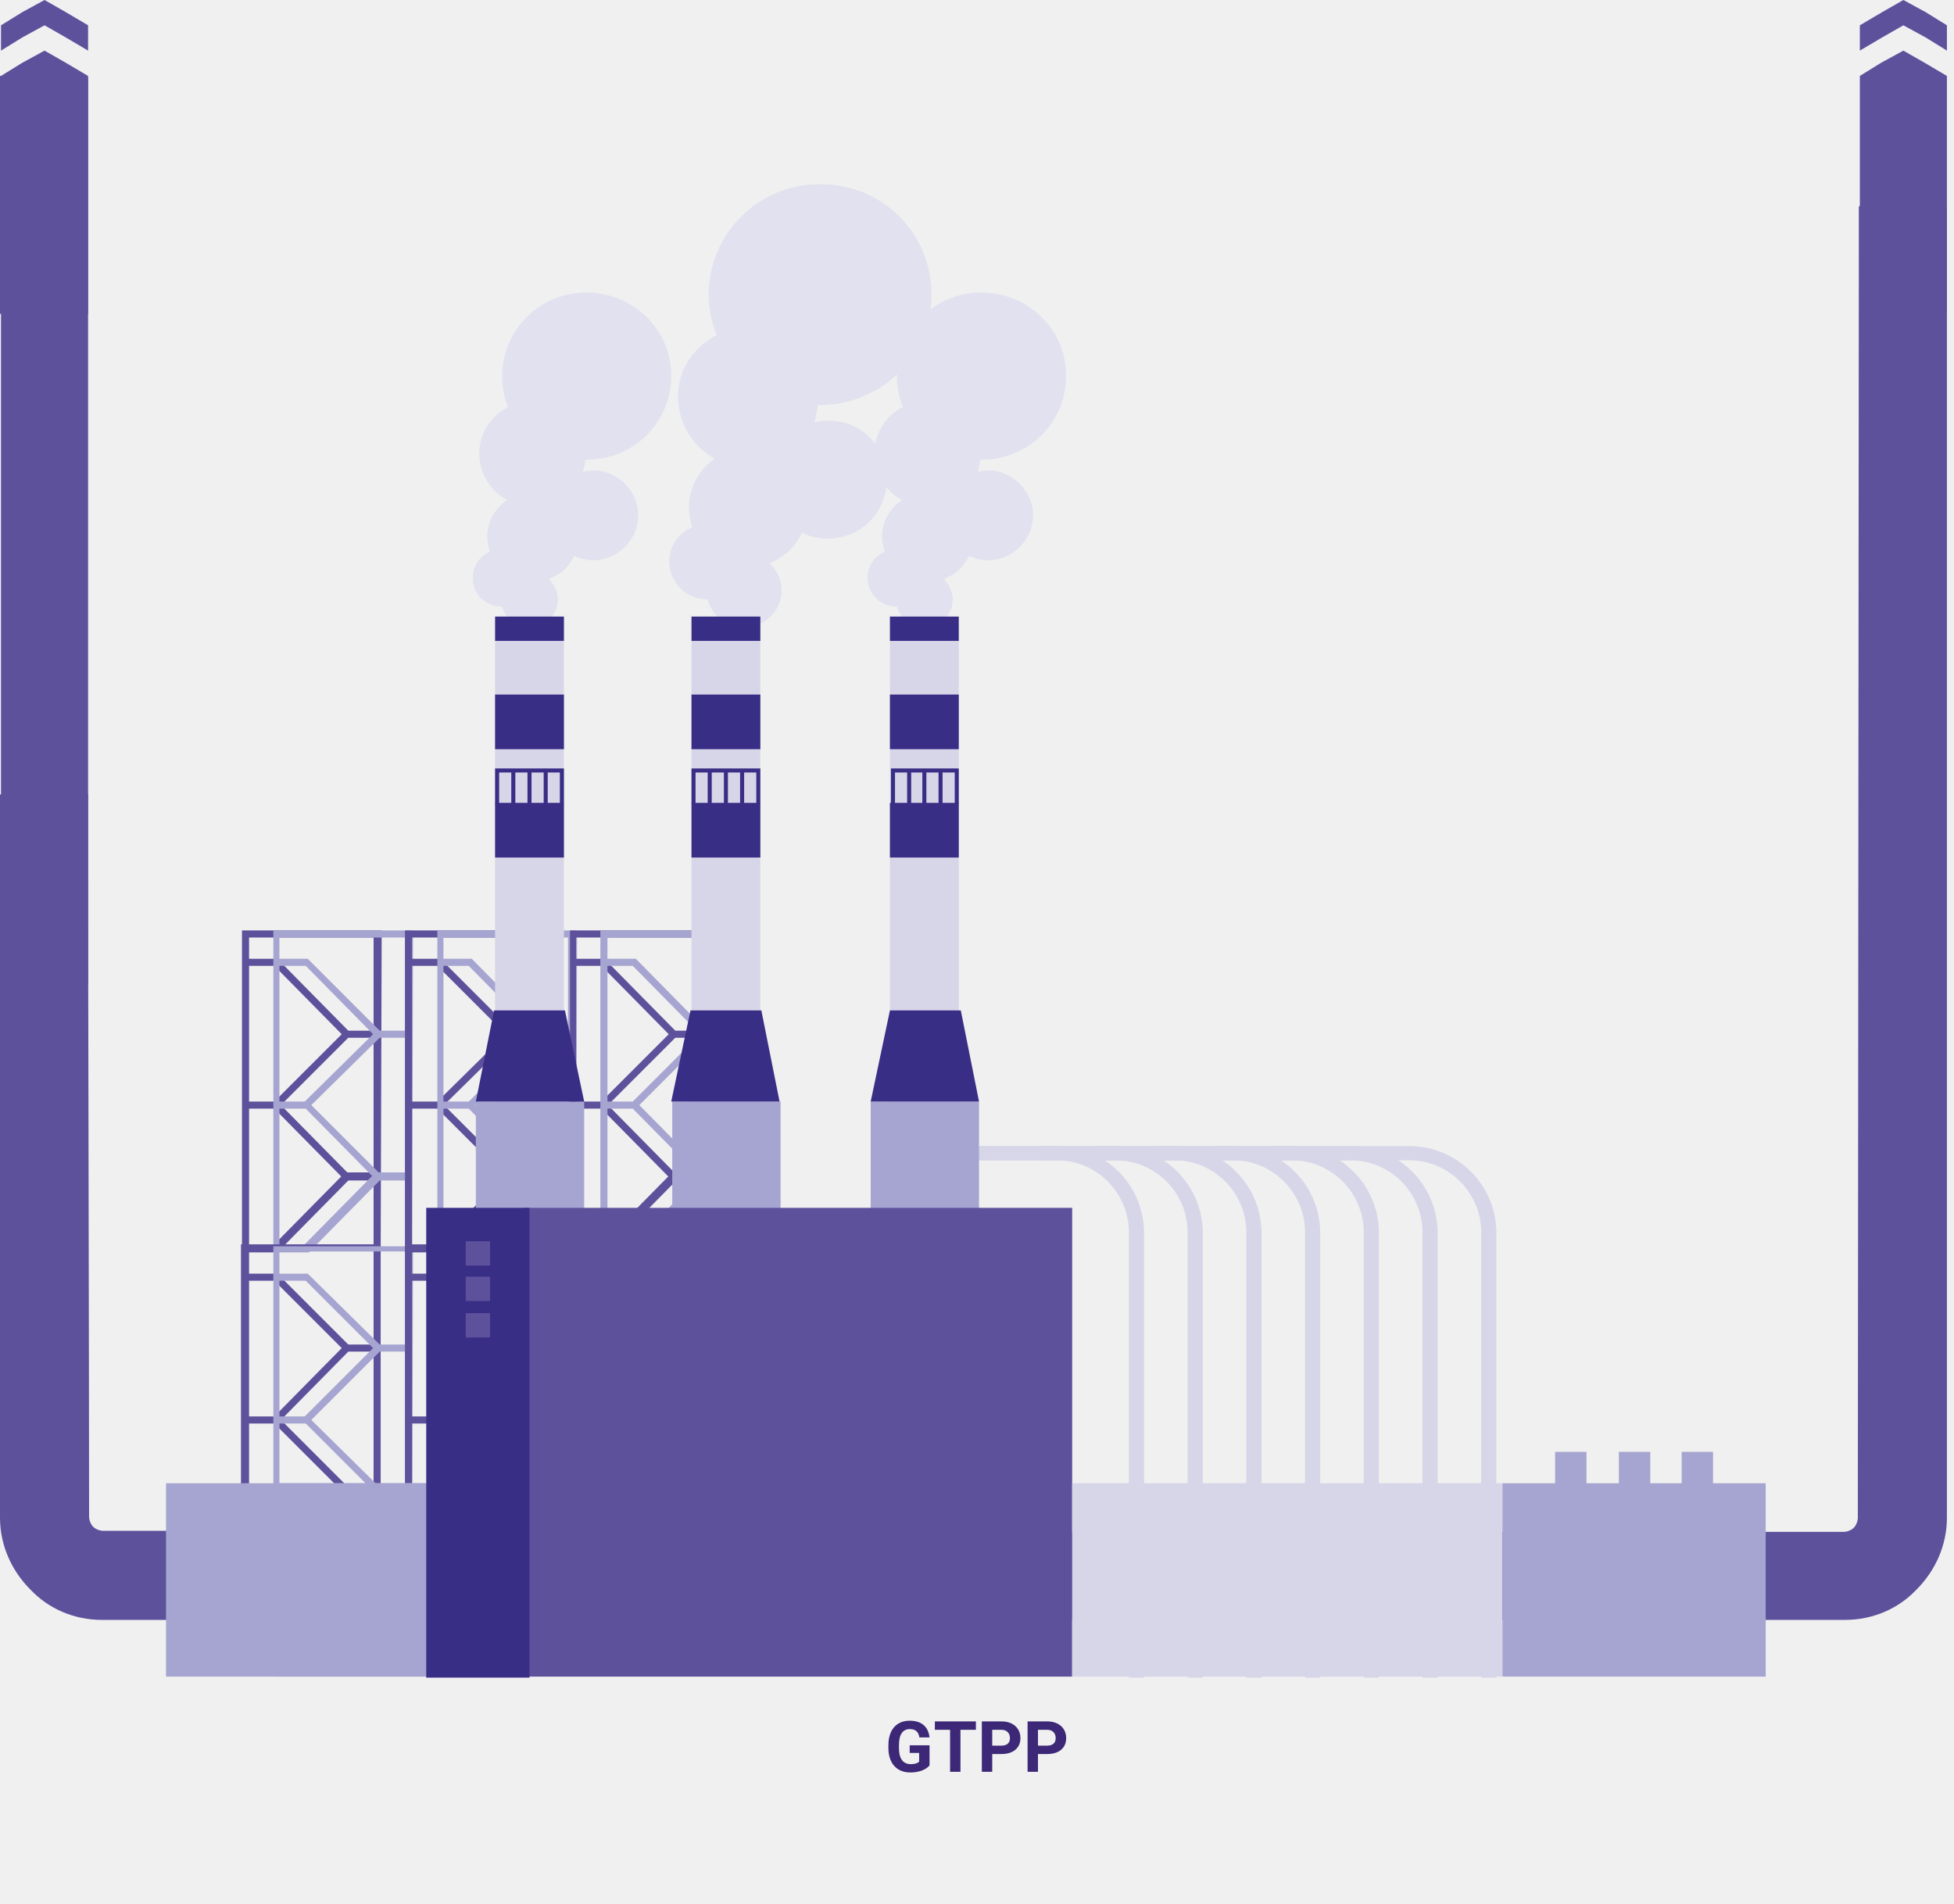
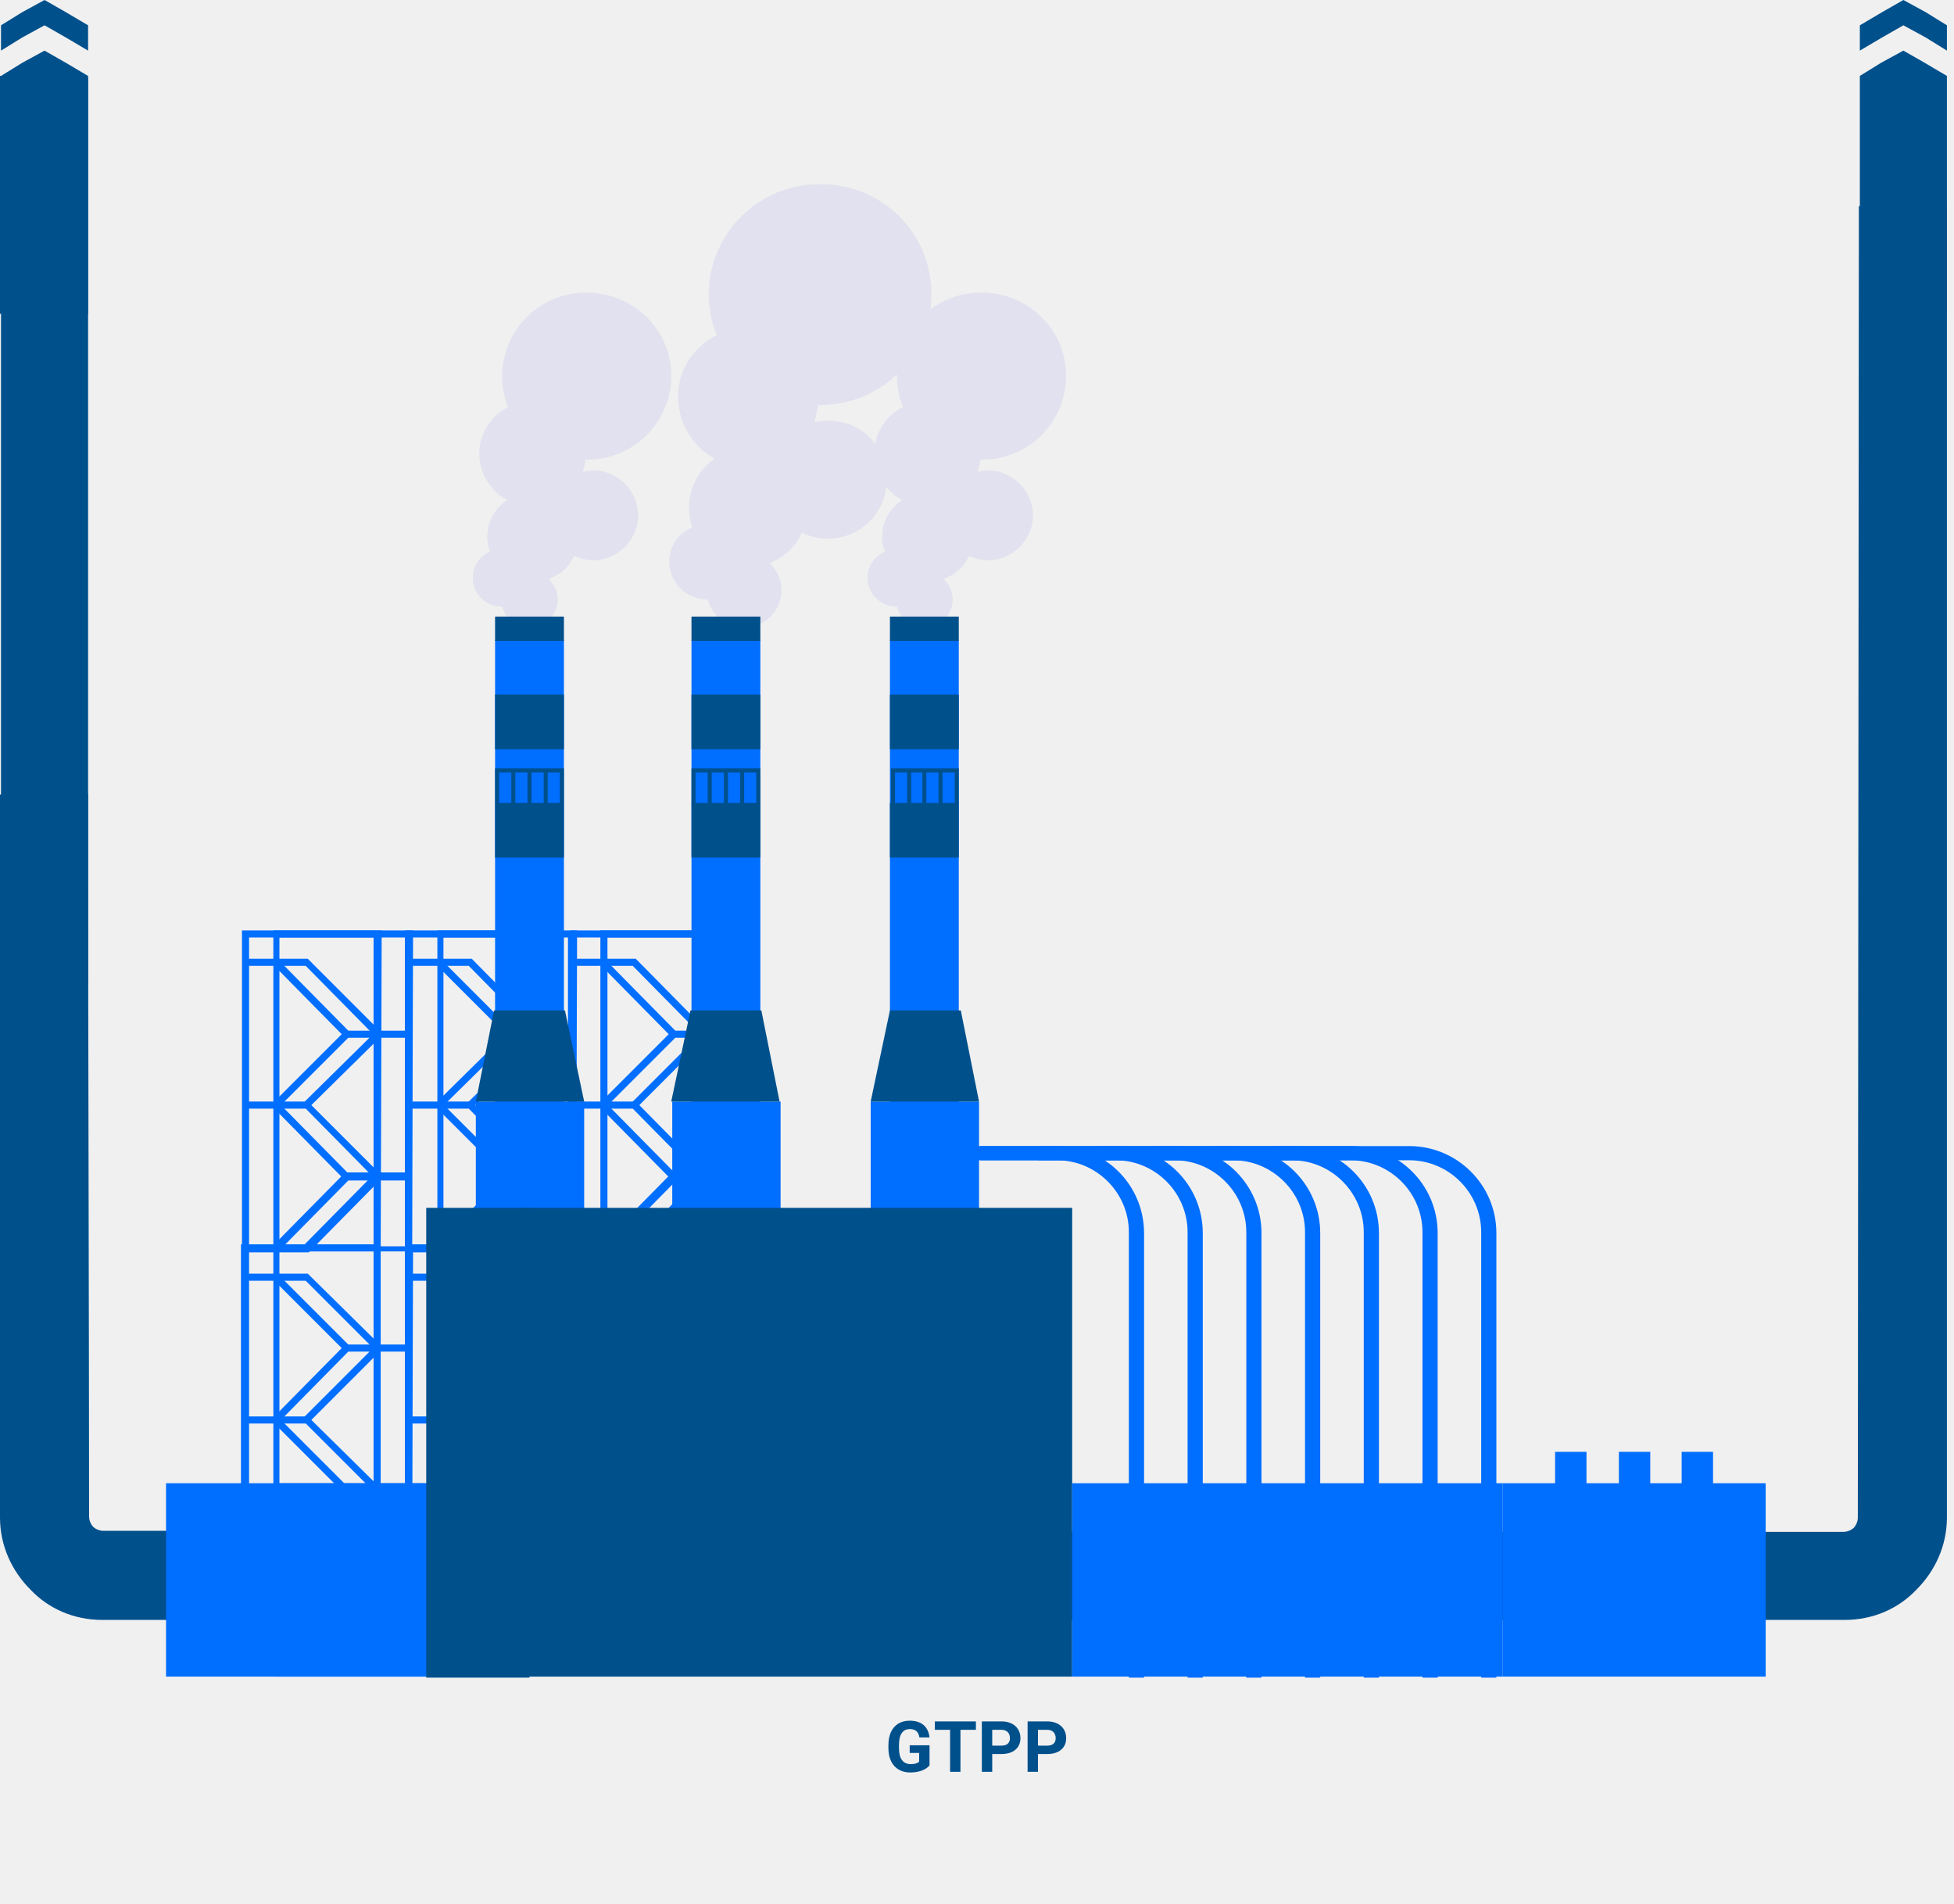
<svg xmlns="http://www.w3.org/2000/svg" width="193" height="188" viewBox="0 0 193 188" fill="none">
  <g clip-path="url(#clip0)">
-     <path d="M183.7 5V2.5L185.9 1.2L188 0L190.2 1.2L192.3 2.5V5L190.2 3.7L188 2.5L185.9 3.7L183.7 5Z" fill="#5E519C" />
-     <path d="M95.5 160H10.1C7.3 160 4.8 158.9 3 157C1.2 155.2 0 152.7 0 149.9C0 135.4 0 98 0 83.5V78.5L2.2 77.3L4.3 76L6.5 77.2L8.7 78.4V83.4C8.7 97.9 8.8 135.3 8.8 149.8C8.8 150.2 9 150.6 9.2 150.8C9.4 151 9.8 151.2 10.2 151.2H95.6L93.4 156L95.5 160Z" fill="#5E519C" />
-     <path d="M96.8 160H182.2C185 160 187.5 158.9 189.3 157C191.1 155.2 192.3 152.7 192.3 149.9C192.3 135.4 192.3 39.9 192.3 25.4V20.4L190.1 19.2L188 18L185.8 19.2L183.6 20.4V25.4C183.6 39.9 183.5 135.3 183.5 149.9C183.5 150.3 183.3 150.7 183.1 150.9C182.9 151.1 182.5 151.3 182.1 151.3H96.8L99 156.1L96.8 160Z" fill="#5E519C" />
-     <path fill-rule="evenodd" clip-rule="evenodd" d="M0.1 97.2L4.5 94.8L8.7 97.2V12.6V7.7L6.5 6.4L4.4 5.2L2.2 6.4L0.1 7.7V12.6V97.2Z" fill="#5E519C" />
-     <path d="M37 162.4L36.4 162.1L43.5 147.3H46.7V148H43.9L37 162.4Z" fill="#A6A5D1" />
-     <path d="M34 116.5L27.1 109.5H24.2V108.8H27.4L34.5 116L34 116.5Z" fill="#5E519C" />
-     <path d="M27.5 109.4L27 108.9L34.1 101.8H37.3V102.5H34.4L27.5 109.4Z" fill="#5E519C" />
-     <path d="M34 102.4L27.1 95.4H24.2V94.7H27.4L34.5 101.9L34 102.4Z" fill="#5E519C" />
-     <path d="M37.6 123.9H36.9V116.6H34.4L27.4 123.7H23.9V91.9H37.7L37.6 123.9ZM24.6 122.9H27.1L34.1 115.8H36.9V92.6H24.6V122.9Z" fill="#5E519C" />
-     <path d="M37.1 116.5L30.2 109.5H27.3V108.8H30.4L37.6 116L37.1 116.5Z" fill="#A6A5D1" />
-     <path d="M30.5 109.4L30 108.9L37.2 101.8H40.4V102.5H37.5L30.5 109.4Z" fill="#A6A5D1" />
-     <path d="M37.1 102.4L30.2 95.4H27.3V94.7H30.4L37.6 101.9L37.1 102.4Z" fill="#A6A5D1" />
-     <path d="M40.7 123.9H40V116.6H37.5L30.5 123.7H27V91.9H40.8L40.7 123.9ZM27.6 122.9H30.1L37.1 115.8H40V92.6H27.6V122.9Z" fill="#A6A5D1" />
-     <path d="M34 147.5L27.1 140.6H24.2V139.9H27.4L34.5 147L34 147.5Z" fill="#5E519C" />
-     <path d="M27.5 140.5L27 140L34.1 132.8H37.3V133.5H34.4L27.5 140.5Z" fill="#5E519C" />
-     <path d="M34 133.4L27.1 126.5H24.2V125.8H27.4L34.5 132.9L34 133.4Z" fill="#5E519C" />
-     <path d="M23.8 157.2V122.9H37.6V154.9H36.9V147.6H34.4L27.4 154.6L23.8 157.2ZM24.6 123.7V155.9L27 154L34.1 146.9H36.9V123.6H24.6V123.7Z" fill="#5E519C" />
-     <path d="M37.1 147.5L30.2 140.6H27.3V139.9H30.4L37.6 147L37.1 147.5Z" fill="#A6A5D1" />
-     <path d="M30.5 140.5L30 140L37.2 132.8H40.4V133.5H37.5L30.5 140.5Z" fill="#A6A5D1" />
-     <path d="M37.1 133.4L30.2 126.5H27.3V125.8H30.4L37.6 132.9L37.1 133.4Z" fill="#A6A5D1" />
-     <path d="M40.7 155H40V147.7H37.5L30.5 154.8H27V123.1H40.8L40.7 155ZM27.6 154H30.1L37.1 146.9H40V123.6H27.6V154Z" fill="#A6A5D1" />
-     <path d="M27.9 158.3L27.1 157.5H24.2V156.8H27.4L28.4 157.8L27.9 158.3Z" fill="#5E519C" />
-     <path d="M31 158.3L30.2 157.5H27.3V156.8H30.4L31.5 157.8L31 158.3Z" fill="#A6A5D1" />
-     <path d="M50.2 116.5L43.2 109.5H40.4V108.8H43.5L50.7 116L50.2 116.5Z" fill="#5E519C" />
-     <path d="M43.6 109.4L43.1 108.9L50.3 101.8H53.4V102.5H50.6L43.6 109.4Z" fill="#5E519C" />
-     <path d="M50.2 102.4L43.2 95.4H40.4V94.7H43.5L50.7 101.9L50.2 102.4Z" fill="#5E519C" />
-     <path d="M53.8 123.9H53.1V116.6H50.6L43.6 123.7H40V91.9H53.8V123.9ZM40.7 122.9H43.2L50.2 115.8H53V92.6H40.7V122.9Z" fill="#5E519C" />
-     <path d="M53.2 116.5L46.3 109.5H43.4V108.8H46.6L53.7 116L53.2 116.5Z" fill="#A6A5D1" />
-     <path d="M46.7 109.4L46.2 108.9L53.4 101.8H56.5V102.5H53.6L46.7 109.4Z" fill="#A6A5D1" />
-     <path d="M53.2 102.4L46.3 95.4H43.4V94.7H46.6L53.7 101.9L53.2 102.4Z" fill="#A6A5D1" />
-     <path d="M56.9 123.9H56.2V116.6H53.7L46.7 123.7H43.2V91.9H57L56.9 123.9ZM43.8 122.9H46.3L53.3 115.8H56.1V92.6H43.8V122.9Z" fill="#A6A5D1" />
-     <path d="M50.2 147.5L43.2 140.6H40.4V139.9H43.5L50.7 147L50.2 147.5Z" fill="#5E519C" />
-     <path d="M43.6 140.5L43.1 140L50.3 132.8H53.4V133.5H50.6L43.6 140.5Z" fill="#5E519C" />
-     <path d="M50.2 133.4L43.2 126.5H40.4V125.8H43.5L50.7 132.9L50.2 133.4Z" fill="#5E519C" />
-     <path d="M53.8 155H53.1V147.7H50.6L43.6 154.8H40V123.1H53.8V155ZM40.7 154H43.2L50.2 146.9H53V123.6H40.7V154Z" fill="#5E519C" />
-     <path d="M53.2 147.5L46.3 140.6H43.4V139.9H46.6L53.7 147L53.2 147.5Z" fill="#A6A5D1" />
-     <path d="M46.7 140.5L46.2 140L53.4 132.8H56.5V133.5H53.6L46.7 140.5Z" fill="#A6A5D1" />
-     <path d="M53.2 133.4L46.3 126.5H43.4V125.8H46.6L53.7 132.9L53.2 133.4Z" fill="#A6A5D1" />
-     <path d="M56.9 155H56.2V147.7H53.7L46.7 154.8H43.2V123.1H57L56.9 155ZM43.8 154H46.3L53.3 146.9H56.1V123.6H43.8V154Z" fill="#A6A5D1" />
-     <path d="M44.1 158.3L43.2 157.5H40.4V156.8H43.5L44.6 157.8L44.1 158.3Z" fill="#5E519C" />
-     <path d="M53.8 158.1H53.1V154.7H40.7V158.1H40V154H53.8V158.1Z" fill="#5E519C" />
-     <path d="M47.2 158.3L46.3 157.5H43.4V156.8H46.6L47.7 157.8L47.2 158.3Z" fill="#A6A5D1" />
-     <path d="M56.9 158.1H56.2V154.7H43.8V158.1H43.1V154H56.9V158.1Z" fill="#A6A5D1" />
-     <path d="M66.3 116.5L59.4 109.5H56.5V108.8H59.7L66.8 116L66.3 116.5Z" fill="#5E519C" />
-     <path d="M59.8 109.4L59.3 108.9L66.4 101.8H69.6V102.5H66.7L59.8 109.4Z" fill="#5E519C" />
-     <path d="M66.3 102.4L59.4 95.4H56.5V94.7H59.7L66.8 101.9L66.3 102.4Z" fill="#5E519C" />
-     <path d="M70 123.9H69.3V116.6H66.8L59.8 123.7H56.3V91.9H70V123.9ZM56.9 122.9H59.4L66.4 115.8H69.2V92.6H56.9V122.9Z" fill="#5E519C" />
-     <path d="M69.4 116.5L62.5 109.5H59.6V108.8H62.8L69.9 116L69.4 116.5Z" fill="#A6A5D1" />
-     <path d="M62.9 109.4L62.4 108.9L69.5 101.8H72.7V102.5H69.8L62.9 109.4Z" fill="#A6A5D1" />
-     <path d="M69.4 102.4L62.5 95.4H59.6V94.7H62.8L69.9 101.9L69.4 102.4Z" fill="#A6A5D1" />
-     <path d="M73 123.9H72.3V116.6H69.8L62.8 123.7H59.3V91.9H73V123.9ZM60 122.9H62.5L69.5 115.8H72.3V92.6H60V122.9Z" fill="#A6A5D1" />
-     <path d="M66.3 147.5L59.4 140.6H56.5V139.9H59.7L66.8 147L66.3 147.5Z" fill="#5E519C" />
-     <path d="M59.8 140.5L59.3 140L66.4 132.8H69.6V133.5H66.7L59.8 140.5Z" fill="#5E519C" />
-     <path d="M66.3 133.4L59.4 126.5H56.5V125.8H59.7L66.8 132.9L66.3 133.4Z" fill="#5E519C" />
-     <path d="M70 155H69.3V147.7H66.8L59.8 154.8H56.3V123.1H70V155ZM56.9 154H59.4L66.4 146.9H69.2V123.6H56.9V154Z" fill="#5E519C" />
-     <path d="M69.4 147.5L62.5 140.6H59.6V139.9H62.8L69.9 147L69.4 147.5Z" fill="#A6A5D1" />
-     <path d="M62.9 140.5L62.4 140L69.5 132.8H72.7V133.5H69.8L62.9 140.5Z" fill="#A6A5D1" />
-     <path d="M69.4 133.4L62.5 126.5H59.6V125.8H62.8L69.9 132.9L69.4 133.4Z" fill="#A6A5D1" />
-     <path d="M73 155H72.3V147.7H69.8L62.8 154.8H59.3V123.1H73V155ZM60 154H62.5L69.5 146.9H72.3V123.6H60V154Z" fill="#A6A5D1" />
-     <path d="M60.2 158.3L59.4 157.5H56.5V156.8H59.7L60.7 157.8L60.2 158.3Z" fill="#5E519C" />
-     <path d="M70 158.1H69.2V154.7H56.9V158.1H56.2V154H70V158.1Z" fill="#5E519C" />
-     <path d="M63.3 158.3L62.5 157.5H59.6V156.8H62.8L63.8 157.8L63.3 158.3Z" fill="#A6A5D1" />
-     <path d="M73 158.1H72.3V154.7H60V158.1H59.2V154H73V158.1Z" fill="#A6A5D1" />
-     <path d="M111.5 165.6V121.7C111.5 117.8 108.3 114.6 104.4 114.6H91V113.2H104.4C109.1 113.2 113 117 113 121.8V165.7H111.5V165.6Z" fill="#D7D5E8" />
-     <path d="M117.3 165.6V121.7C117.3 117.8 114.1 114.6 110.2 114.6H96.8V113.2H110.2C114.9 113.2 118.8 117 118.8 121.8V165.7H117.3V165.6Z" fill="#D7D5E8" />
-     <path d="M123.1 165.6V121.7C123.1 117.8 119.9 114.6 116 114.6H102.6V113.2H116C120.7 113.2 124.6 117 124.6 121.8V165.7H123.1V165.6Z" fill="#D7D5E8" />
-     <path d="M128.9 165.6V121.7C128.9 117.8 125.7 114.6 121.8 114.6H108.4V113.2H121.8C126.5 113.2 130.4 117 130.4 121.8V165.7H128.9V165.6Z" fill="#D7D5E8" />
-     <path d="M140.5 165.6V121.7C140.5 117.8 137.3 114.6 133.4 114.6H120V113.2H133.4C138.1 113.2 142 117 142 121.8V165.7H140.5V165.6Z" fill="#D7D5E8" />
-     <path d="M134.7 165.6V121.7C134.7 117.8 131.5 114.6 127.6 114.6H114.2V113.2H127.6C132.3 113.2 136.2 117 136.2 121.8V165.7H134.7V165.6Z" fill="#D7D5E8" />
-     <path d="M146.3 165.6V121.7C146.3 117.8 143.1 114.6 139.2 114.6H125.8V113.2H139.2C143.9 113.2 147.8 117 147.8 121.8V165.7H146.3V165.6Z" fill="#D7D5E8" />
+     <path d="M183.7 5V2.5L185.9 1.2L188 0L190.2 1.2L192.3 2.5V5L190.2 3.7L188 2.5L185.9 3.7L183.7 5Z" fill="#00508C" />
+     <path d="M95.5 160H10.1C7.3 160 4.8 158.9 3 157C1.2 155.2 0 152.7 0 149.9C0 135.4 0 98 0 83.5V78.5L2.2 77.3L4.3 76L6.5 77.2L8.7 78.4V83.4C8.7 97.9 8.8 135.3 8.8 149.8C8.8 150.2 9 150.6 9.2 150.8C9.4 151 9.8 151.2 10.2 151.2H95.6L93.4 156L95.5 160Z" fill="#00508C" />
+     <path d="M96.8 160H182.2C185 160 187.5 158.9 189.3 157C191.1 155.2 192.3 152.7 192.3 149.9C192.3 135.4 192.3 39.9 192.3 25.4V20.4L190.1 19.2L188 18L185.8 19.2L183.6 20.4V25.4C183.6 39.9 183.5 135.3 183.5 149.9C183.5 150.3 183.3 150.7 183.1 150.9C182.9 151.1 182.5 151.3 182.1 151.3H96.8L99 156.1L96.8 160Z" fill="#00508C" />
+     <path fill-rule="evenodd" clip-rule="evenodd" d="M0.1 97.2L4.5 94.8L8.7 97.2V12.6V7.7L6.5 6.4L4.4 5.2L2.2 6.4L0.1 7.7V12.6V97.2Z" fill="#00508C" />
+     <path d="M37 162.4L36.4 162.1L43.5 147.3H46.7V148H43.9L37 162.4Z" fill="#006EFF" />
+     <path d="M34 116.5L27.1 109.5H24.2V108.8H27.4L34.5 116L34 116.5Z" fill="#006EFF" />
+     <path d="M27.5 109.4L27 108.9L34.1 101.8H37.3V102.5H34.4L27.5 109.4Z" fill="#006EFF" />
+     <path d="M34 102.4L27.1 95.4H24.2V94.7H27.4L34.5 101.9L34 102.4Z" fill="#006EFF" />
+     <path d="M37.6 123.9H36.9V116.6H34.4L27.4 123.7H23.9V91.9H37.7L37.6 123.9ZM24.6 122.9H27.1L34.1 115.8H36.9V92.6H24.6V122.9Z" fill="#006EFF" />
+     <path d="M37.1 116.5L30.2 109.5H27.3V108.8H30.4L37.6 116L37.1 116.5Z" fill="#006EFF" />
+     <path d="M30.5 109.4L30 108.9L37.2 101.8H40.4V102.5H37.5L30.5 109.4Z" fill="#006EFF" />
+     <path d="M37.1 102.4L30.2 95.4H27.3V94.7H30.4L37.6 101.9L37.1 102.4Z" fill="#006EFF" />
+     <path d="M40.7 123.9H40V116.6H37.5L30.5 123.7H27V91.9H40.8L40.7 123.9ZM27.6 122.9H30.1L37.1 115.8H40V92.6H27.6V122.9Z" fill="#006EFF" />
+     <path d="M34 147.5L27.1 140.6H24.2V139.9H27.4L34.5 147L34 147.5Z" fill="#006EFF" />
+     <path d="M27.5 140.5L27 140L34.1 132.8H37.3V133.5H34.4L27.5 140.5Z" fill="#006EFF" />
+     <path d="M34 133.4L27.1 126.5H24.2V125.8H27.4L34.5 132.9L34 133.4Z" fill="#006EFF" />
+     <path d="M23.8 157.2V122.9H37.6V154.9H36.9V147.6H34.4L27.4 154.6L23.8 157.2ZM24.6 123.7V155.9L27 154L34.1 146.9H36.9V123.6H24.6V123.7Z" fill="#006EFF" />
+     <path d="M37.1 147.5L30.2 140.6H27.3V139.9H30.4L37.6 147L37.1 147.5Z" fill="#006EFF" />
+     <path d="M30.5 140.5L30 140L37.2 132.8H40.4V133.5H37.5L30.5 140.5Z" fill="#006EFF" />
+     <path d="M37.1 133.4L30.2 126.5H27.3V125.8H30.4L37.6 132.9L37.1 133.4Z" fill="#006EFF" />
+     <path d="M40.7 155H40V147.7H37.5L30.5 154.8H27V123.1H40.8L40.7 155ZM27.6 154H30.1L37.1 146.9H40V123.6H27.6V154Z" fill="#006EFF" />
+     <path d="M27.9 158.3L27.1 157.5H24.2V156.8H27.4L28.4 157.8L27.9 158.3Z" fill="#006EFF" />
+     <path d="M31 158.3L30.2 157.5H27.3V156.8H30.4L31.5 157.8L31 158.3Z" fill="#006EFF" />
+     <path d="M50.2 116.5L43.2 109.5H40.4V108.8H43.5L50.7 116L50.2 116.5Z" fill="#006EFF" />
+     <path d="M43.6 109.4L43.1 108.9L50.3 101.8H53.4V102.5H50.6L43.6 109.4Z" fill="#006EFF" />
+     <path d="M50.2 102.4L43.2 95.4H40.4V94.7H43.5L50.7 101.9L50.2 102.4Z" fill="#006EFF" />
+     <path d="M53.8 123.9H53.1V116.6H50.6L43.6 123.7H40V91.9H53.8V123.9ZM40.7 122.9H43.2L50.2 115.8H53V92.6H40.7V122.9Z" fill="#006EFF" />
+     <path d="M53.2 116.5L46.3 109.5H43.4V108.8H46.6L53.7 116L53.2 116.5Z" fill="#006EFF" />
+     <path d="M46.7 109.4L46.2 108.9L53.4 101.8H56.5V102.5H53.6L46.7 109.4Z" fill="#006EFF" />
+     <path d="M53.2 102.4L46.3 95.4H43.4V94.7H46.6L53.7 101.9L53.2 102.4Z" fill="#006EFF" />
+     <path d="M56.9 123.9H56.2V116.6H53.7L46.7 123.7H43.2V91.9H57L56.9 123.9ZM43.8 122.9H46.3L53.3 115.8H56.1V92.6H43.8V122.9Z" fill="#006EFF" />
+     <path d="M50.2 147.5L43.2 140.6H40.4V139.9H43.5L50.7 147L50.2 147.5Z" fill="#006EFF" />
+     <path d="M43.6 140.5L43.1 140L50.3 132.8H53.4V133.5H50.6L43.6 140.5Z" fill="#006EFF" />
+     <path d="M50.2 133.4L43.2 126.5H40.4V125.8H43.5L50.7 132.9L50.2 133.4Z" fill="#006EFF" />
+     <path d="M53.8 155H53.1V147.7H50.6L43.6 154.8H40V123.1H53.8V155ZM40.7 154H43.2L50.2 146.9H53V123.6H40.7V154Z" fill="#006EFF" />
+     <path d="M53.2 147.5L46.3 140.6H43.4V139.9H46.6L53.7 147L53.2 147.5Z" fill="#006EFF" />
+     <path d="M46.7 140.5L46.2 140L53.4 132.8H56.5V133.5H53.6L46.7 140.5Z" fill="#006EFF" />
+     <path d="M53.2 133.4L46.3 126.5H43.4V125.8H46.6L53.7 132.9L53.2 133.4Z" fill="#006EFF" />
+     <path d="M56.9 155H56.2V147.7H53.7L46.7 154.8H43.2V123.1H57L56.9 155ZM43.8 154H46.3L53.3 146.9H56.1V123.6H43.8V154Z" fill="#006EFF" />
+     <path d="M44.1 158.3L43.2 157.5H40.4V156.8H43.5L44.6 157.8L44.1 158.3Z" fill="#006EFF" />
+     <path d="M53.8 158.1H53.1V154.7H40.7V158.1H40V154H53.8V158.1Z" fill="#006EFF" />
+     <path d="M47.2 158.3L46.3 157.5H43.4V156.8H46.6L47.7 157.8L47.2 158.3Z" fill="#006EFF" />
+     <path d="M56.9 158.1H56.2V154.7H43.8V158.1H43.1V154H56.9V158.1Z" fill="#006EFF" />
+     <path d="M66.3 116.5L59.4 109.5H56.5V108.8H59.7L66.8 116L66.3 116.5Z" fill="#006EFF" />
+     <path d="M59.8 109.4L59.3 108.9L66.4 101.8H69.6V102.5H66.7L59.8 109.4Z" fill="#006EFF" />
+     <path d="M66.3 102.4L59.4 95.4H56.5V94.7H59.7L66.8 101.9L66.3 102.4Z" fill="#006EFF" />
+     <path d="M70 123.9H69.3V116.6H66.8L59.8 123.7H56.3V91.9H70V123.9ZM56.9 122.9H59.4L66.4 115.8H69.2V92.6H56.9V122.9Z" fill="#006EFF" />
+     <path d="M69.4 116.5L62.5 109.5H59.6V108.8H62.8L69.9 116L69.4 116.5Z" fill="#006EFF" />
+     <path d="M62.9 109.4L62.4 108.9L69.5 101.8H72.7V102.5H69.8L62.9 109.4Z" fill="#006EFF" />
+     <path d="M69.4 102.4L62.5 95.4H59.6V94.7H62.8L69.9 101.9L69.4 102.4Z" fill="#006EFF" />
+     <path d="M73 123.9H72.3V116.6H69.8L62.8 123.7H59.3V91.9H73V123.9ZM60 122.9H62.5L69.5 115.8H72.3V92.6H60V122.9Z" fill="#006EFF" />
+     <path d="M66.3 147.5L59.4 140.6H56.5V139.9H59.7L66.8 147L66.3 147.5Z" fill="#006EFF" />
+     <path d="M59.8 140.5L59.3 140L66.4 132.8H69.6V133.5H66.7L59.8 140.5Z" fill="#006EFF" />
+     <path d="M66.3 133.4L59.4 126.5H56.5V125.8H59.7L66.8 132.9L66.3 133.4Z" fill="#006EFF" />
+     <path d="M70 155H69.3V147.7H66.8L59.8 154.8H56.3V123.1H70V155ZM56.9 154H59.4L66.4 146.9H69.2V123.6H56.9V154Z" fill="#006EFF" />
+     <path d="M69.4 147.5L62.5 140.6H59.6V139.9H62.8L69.9 147L69.4 147.5Z" fill="#006EFF" />
+     <path d="M62.9 140.5L62.4 140L69.5 132.8H72.7V133.5H69.8L62.9 140.5Z" fill="#006EFF" />
+     <path d="M69.4 133.4L62.5 126.5H59.6V125.8H62.8L69.9 132.9L69.4 133.4Z" fill="#006EFF" />
+     <path d="M73 155H72.3V147.7H69.8L62.8 154.8H59.3V123.1H73V155ZM60 154H62.5L69.5 146.9H72.3V123.6H60V154Z" fill="#006EFF" />
+     <path d="M60.2 158.3L59.4 157.5H56.5V156.8H59.7L60.7 157.8L60.2 158.3Z" fill="#006EFF" />
+     <path d="M70 158.1H69.2V154.7H56.9V158.1H56.2V154H70V158.1Z" fill="#006EFF" />
+     <path d="M63.3 158.3L62.5 157.5H59.6V156.8H62.8L63.8 157.8L63.3 158.3Z" fill="#006EFF" />
+     <path d="M73 158.1H72.3V154.7H60V158.1H59.2V154H73V158.1Z" fill="#006EFF" />
+     <path d="M111.5 165.6V121.7C111.5 117.8 108.3 114.6 104.4 114.6H91V113.2H104.4C109.1 113.2 113 117 113 121.8V165.7H111.5V165.6Z" fill="#006EFF" />
+     <path d="M117.3 165.6V121.7C117.3 117.8 114.1 114.6 110.2 114.6H96.8V113.2H110.2C114.9 113.2 118.8 117 118.8 121.8V165.7H117.3V165.6Z" fill="#006EFF" />
+     <path d="M123.1 165.6V121.7C123.1 117.8 119.9 114.6 116 114.6H102.6V113.2H116C120.7 113.2 124.6 117 124.6 121.8V165.7H123.1V165.6Z" fill="#006EFF" />
+     <path d="M128.9 165.6V121.7C128.9 117.8 125.7 114.6 121.8 114.6H108.4V113.2H121.8C126.5 113.2 130.4 117 130.4 121.8V165.7H128.9V165.6Z" fill="#006EFF" />
+     <path d="M140.5 165.6V121.7C140.5 117.8 137.3 114.6 133.4 114.6H120V113.2H133.4C138.1 113.2 142 117 142 121.8V165.7H140.5V165.6Z" fill="#006EFF" />
+     <path d="M134.7 165.6V121.7C134.7 117.8 131.5 114.6 127.6 114.6H114.2V113.2H127.6C132.3 113.2 136.2 117 136.2 121.8V165.7H134.7V165.6Z" fill="#006EFF" />
+     <path d="M146.3 165.6V121.7C146.3 117.8 143.1 114.6 139.2 114.6H125.8V113.2H139.2C143.9 113.2 147.8 117 147.8 121.8V165.7H146.3V165.6Z" fill="#006EFF" />
    <path fill-rule="evenodd" clip-rule="evenodd" d="M66.3 37.1C66.3 41.7 62.6 45.4 58 45.4C57.9 45.4 57.9 45.4 57.8 45.4C57.8 45.8 57.7 46.1 57.6 46.5V46.6C58.4 46.4 59.2 46.4 60 46.7C62.3 47.5 63.6 50 62.8 52.3C62 54.6 59.5 55.9 57.2 55.1C57 55 56.9 55 56.7 54.9C56.3 55.8 55.6 56.6 54.6 57C54.5 57.1 54.3 57.1 54.2 57.2C54.7 57.7 55.1 58.4 55.1 59.2C55.1 60.7 53.9 62 52.3 62C51 62 49.9 61.1 49.6 59.9H49.5C48 59.9 46.7 58.7 46.7 57.1C46.7 55.9 47.4 54.9 48.4 54.5C47.7 52.6 48.4 50.5 50.1 49.4C47.9 48.2 46.8 45.6 47.6 43.2C48.1 41.8 49 40.8 50.2 40.2C49.8 39.3 49.6 38.2 49.6 37.2C49.6 32.6 53.3 28.9 57.9 28.9C62.6 28.9 66.3 32.6 66.3 37.1Z" fill="#E1E1EF" />
-     <path d="M55.7 63.2H48.9V126.5H55.7V63.2Z" fill="#D7D5E8" />
-     <path d="M55.7 68.6H48.9V74H55.7V68.6Z" fill="#382E86" />
-     <path d="M55.7 79.3H48.9V84.7H55.7V79.3Z" fill="#382E86" />
-     <path d="M53.9 75.9H55.5H55.7V76.1V79.3C55.7 79.4 55.6 79.5 55.5 79.5C55.4 79.5 55.3 79.4 55.3 79.3V76.3H54.1V79.3C54.1 79.4 54 79.5 53.9 79.5C53.8 79.5 53.7 79.4 53.7 79.3V76.3H52.5V79.3C52.5 79.4 52.4 79.5 52.3 79.5C52.2 79.5 52.1 79.4 52.1 79.3V76.3H50.9V79.3C50.9 79.4 50.8 79.5 50.7 79.5C50.6 79.5 50.5 79.4 50.5 79.3V76.3H49.3V79.3C49.3 79.4 49.2 79.5 49.1 79.5C49 79.5 48.9 79.4 48.9 79.3V76.1V75.9H49.1H50.7H52.3H53.9Z" fill="#382E86" />
-     <path d="M55.7 60.9H48.9V63.3H55.7V60.9Z" fill="#382E86" />
-     <path d="M57.7 108.8H47V128.6H57.7V108.8Z" fill="#A6A5D1" />
-     <path fill-rule="evenodd" clip-rule="evenodd" d="M47 108.8H57.7L55.8 99.8H48.8L47 108.8Z" fill="#382E86" />
+     <path d="M55.7 63.2H48.9V126.5H55.7V63.2Z" fill="#006EFF" />
+     <path d="M55.7 68.6H48.9V74H55.7V68.6Z" fill="#00508C" />
+     <path d="M55.7 79.3H48.9V84.7H55.7V79.3Z" fill="#00508C" />
+     <path d="M53.9 75.9H55.5H55.7V76.1V79.3C55.7 79.4 55.6 79.5 55.5 79.5C55.4 79.5 55.3 79.4 55.3 79.3V76.3H54.1V79.3C54.1 79.4 54 79.5 53.9 79.5C53.8 79.5 53.7 79.4 53.7 79.3V76.3H52.5V79.3C52.5 79.4 52.4 79.5 52.3 79.5C52.2 79.5 52.1 79.4 52.1 79.3V76.3H50.9V79.3C50.9 79.4 50.8 79.5 50.7 79.5C50.6 79.5 50.5 79.4 50.5 79.3V76.3H49.3V79.3C49.3 79.4 49.2 79.5 49.1 79.5C49 79.5 48.9 79.4 48.9 79.3V76.1V75.9H49.1H50.7H52.3H53.9Z" fill="#00508C" />
+     <path d="M55.7 60.9H48.9V63.3H55.7V60.9Z" fill="#00508C" />
+     <path d="M57.7 108.8H47V128.6H57.7V108.8Z" fill="#006EFF" />
+     <path fill-rule="evenodd" clip-rule="evenodd" d="M47 108.8H57.7L55.8 99.8H48.8L47 108.8Z" fill="#00508C" />
    <path fill-rule="evenodd" clip-rule="evenodd" d="M92 29.1C92 35.1 87.1 40 81 40C80.9 40 80.8 40 80.8 40C80.7 40.5 80.6 41 80.5 41.5L80.4 41.7C81.4 41.5 82.5 41.5 83.6 41.8C86.7 42.8 88.3 46.1 87.3 49.2C86.3 52.3 83 53.9 79.9 52.9C79.7 52.8 79.4 52.7 79.2 52.6C78.7 53.8 77.7 54.8 76.5 55.4C76.3 55.5 76.2 55.6 76 55.6C76.7 56.3 77.2 57.2 77.2 58.3C77.2 60.3 75.5 62 73.5 62C71.8 62 70.3 60.8 69.9 59.2H69.8C67.8 59.2 66.1 57.5 66.1 55.5C66.1 54 67 52.6 68.4 52.1C67.5 49.6 68.4 46.8 70.6 45.3C67.7 43.7 66.3 40.3 67.3 37.1C67.9 35.3 69.2 33.9 70.8 33.1C70.3 31.9 70 30.5 70 29.1C70 23.1 74.9 18.2 80.9 18.2C87.1 18.1 92 23 92 29.1Z" fill="#E1E1EF" />
-     <path d="M75.1 63.2H68.3V126.5H75.1V63.2Z" fill="#D7D5E8" />
-     <path d="M75.1 68.6H68.3V74H75.1V68.6Z" fill="#382E86" />
-     <path d="M75.1 79.3H68.3V84.7H75.1V79.3Z" fill="#382E86" />
-     <path d="M73.3 75.9H74.9H75.1V76.1V79.3C75.1 79.4 75 79.5 74.9 79.5C74.8 79.5 74.7 79.4 74.7 79.3V76.3H73.5V79.3C73.5 79.4 73.4 79.5 73.3 79.5C73.2 79.5 73.1 79.4 73.1 79.3V76.3H71.9V79.3C71.9 79.4 71.8 79.5 71.7 79.5C71.6 79.5 71.5 79.4 71.5 79.3V76.3H70.3V79.3C70.3 79.4 70.2 79.5 70.1 79.5C70 79.5 69.9 79.4 69.9 79.3V76.3H68.7V79.3C68.7 79.4 68.6 79.5 68.5 79.5C68.4 79.5 68.3 79.4 68.3 79.3V76.1V75.9H68.5H70.1H71.7H73.3Z" fill="#382E86" />
-     <path d="M75.1 60.9H68.3V63.3H75.1V60.9Z" fill="#382E86" />
-     <path d="M77.1 108.8H66.4V128.6H77.1V108.8Z" fill="#A6A5D1" />
-     <path fill-rule="evenodd" clip-rule="evenodd" d="M66.3 108.8H77L75.2 99.8H68.2L66.3 108.8Z" fill="#382E86" />
+     <path d="M75.1 63.2H68.3V126.5H75.1V63.2Z" fill="#006EFF" />
+     <path d="M75.1 68.6H68.3V74H75.1V68.6Z" fill="#00508C" />
+     <path d="M75.1 79.3H68.3V84.7H75.1V79.3Z" fill="#00508C" />
+     <path d="M73.3 75.9H74.9H75.1V76.1V79.3C75.1 79.4 75 79.5 74.9 79.5C74.8 79.5 74.7 79.4 74.7 79.3V76.3H73.5V79.3C73.5 79.4 73.4 79.5 73.3 79.5C73.2 79.5 73.1 79.4 73.1 79.3V76.3H71.9V79.3C71.9 79.4 71.8 79.5 71.7 79.5C71.6 79.5 71.5 79.4 71.5 79.3V76.3H70.3V79.3C70.3 79.4 70.2 79.5 70.1 79.5C70 79.5 69.9 79.4 69.9 79.3V76.3H68.7V79.3C68.7 79.4 68.6 79.5 68.5 79.5C68.4 79.5 68.3 79.4 68.3 79.3V76.1V75.9H68.5H70.1H71.7H73.3Z" fill="#00508C" />
+     <path d="M75.1 60.9H68.3V63.3H75.1V60.9Z" fill="#00508C" />
+     <path d="M77.1 108.8H66.4V128.6H77.1V108.8Z" fill="#006EFF" />
+     <path fill-rule="evenodd" clip-rule="evenodd" d="M66.3 108.8H77L75.2 99.8H68.2L66.3 108.8Z" fill="#00508C" />
    <path fill-rule="evenodd" clip-rule="evenodd" d="M105.3 37.1C105.3 41.7 101.6 45.4 97 45.4C96.9 45.4 96.9 45.4 96.8 45.4C96.8 45.8 96.7 46.1 96.6 46.5V46.6C97.4 46.4 98.2 46.4 99 46.7C101.3 47.5 102.6 50 101.8 52.3C101 54.6 98.5 55.9 96.2 55.1C96 55 95.9 55 95.7 54.9C95.3 55.8 94.6 56.6 93.6 57C93.5 57.1 93.3 57.1 93.2 57.2C93.7 57.7 94.1 58.4 94.1 59.2C94.1 60.7 92.9 62 91.3 62C90 62 88.9 61.1 88.6 59.9H88.5C87 59.9 85.7 58.7 85.7 57.1C85.7 55.9 86.4 54.9 87.4 54.5C86.7 52.6 87.4 50.5 89.1 49.4C86.9 48.2 85.8 45.6 86.6 43.2C87.1 41.8 88 40.8 89.2 40.2C88.8 39.3 88.6 38.2 88.6 37.2C88.6 32.6 92.3 28.9 96.9 28.9C101.6 28.9 105.3 32.6 105.3 37.1Z" fill="#E1E1EF" />
-     <path d="M94.7 63.2H87.9V126.5H94.7V63.2Z" fill="#D7D5E8" />
-     <path d="M94.7 68.6H87.9V74H94.7V68.6Z" fill="#382E86" />
-     <path d="M94.7 79.3H87.9V84.7H94.7V79.3Z" fill="#382E86" />
-     <path d="M92.9 75.9H94.5H94.7V76.1V79.3C94.7 79.4 94.6 79.5 94.5 79.5C94.4 79.5 94.3 79.4 94.3 79.3V76.3H93.1V79.3C93.1 79.4 93 79.5 92.9 79.5C92.8 79.5 92.7 79.4 92.7 79.3V76.3H91.5V79.3C91.5 79.4 91.4 79.5 91.3 79.5C91.2 79.5 91.1 79.4 91.1 79.3V76.3H90V79.3C90 79.4 89.9 79.5 89.8 79.5C89.7 79.5 89.6 79.4 89.6 79.3V76.3H88.4V79.3C88.4 79.4 88.3 79.5 88.2 79.5C88.1 79.5 88 79.4 88 79.3V76.1V75.9H88.2H89.8H91.4C91.4 75.9 92.9 75.9 92.9 75.9Z" fill="#382E86" />
-     <path d="M94.7 60.9H87.9V63.3H94.7V60.9Z" fill="#382E86" />
-     <path d="M96.7 108.8H86V128.6H96.7V108.8Z" fill="#A6A5D1" />
-     <path fill-rule="evenodd" clip-rule="evenodd" d="M86 108.8H96.7L94.9 99.8H87.9L86 108.8Z" fill="#382E86" />
-     <path fill-rule="evenodd" clip-rule="evenodd" d="M51.6 165.6H105.9V119.3H79.4H51.6V165.6Z" fill="#5E519C" />
-     <path d="M169.2 143.4H166.1V147.7H169.2V143.4Z" fill="#A6A5D1" />
-     <path d="M163 143.4H159.9V147.7H163V143.4Z" fill="#A6A5D1" />
-     <path d="M156.7 143.4H153.6V147.7H156.7V143.4Z" fill="#A6A5D1" />
-     <path fill-rule="evenodd" clip-rule="evenodd" d="M105.9 165.6H148.4V146.5H127.7H105.9V165.6Z" fill="#D7D5E8" />
-     <path d="M45.4 146.5H27.2V165.6H45.4V146.5Z" fill="#A6A5D1" />
-     <path d="M42.1 146.5H16.4V165.6H42.1V146.5Z" fill="#A6A5D1" />
-     <path d="M52.3 119.3H42.1V165.7H52.3V119.3Z" fill="#382E86" />
-     <path d="M48.4 122.6H46V125H48.4V122.6Z" fill="#5E519C" />
-     <path d="M48.4 126.1H46V128.5H48.4V126.1Z" fill="#5E519C" />
-     <path d="M48.4 129.7H46V132.1H48.4V129.7Z" fill="#5E519C" />
-     <path d="M8.7 7.5V9.9V31H0V9.9V7.5H0.1L2.2 6.2L4.4 5L6.5 6.2L8.7 7.5Z" fill="#5E519C" />
-     <path d="M183.7 7.5V9.9V31H192.3V9.9V7.5L190.1 6.2L188 5L185.8 6.2L183.7 7.5Z" fill="#5E519C" />
-     <path fill-rule="evenodd" clip-rule="evenodd" d="M0.1 5V2.5L2.2 1.2L4.4 0L6.5 1.2L8.7 2.5V5L6.5 3.7L4.4 2.5L2.2 3.7L0.1 5Z" fill="#5E519C" />
-     <path d="M174.4 146.5H148.4V165.6H174.4V146.5Z" fill="#A6A5D1" />
-     <path d="M91.811 174.371C91.626 174.592 91.365 174.764 91.028 174.887C90.691 175.008 90.317 175.068 89.907 175.068C89.476 175.068 89.098 174.975 88.772 174.788C88.448 174.599 88.198 174.326 88.02 173.968C87.845 173.61 87.755 173.19 87.75 172.707V172.368C87.75 171.871 87.833 171.442 87.999 171.08C88.168 170.715 88.41 170.437 88.724 170.246C89.041 170.052 89.411 169.955 89.835 169.955C90.425 169.955 90.887 170.096 91.219 170.379C91.552 170.659 91.749 171.068 91.811 171.606H90.812C90.767 171.321 90.665 171.113 90.508 170.98C90.353 170.848 90.139 170.782 89.866 170.782C89.517 170.782 89.252 170.913 89.069 171.175C88.887 171.437 88.795 171.827 88.793 172.344V172.662C88.793 173.184 88.892 173.578 89.09 173.845C89.288 174.111 89.579 174.245 89.961 174.245C90.347 174.245 90.621 174.163 90.785 173.999V173.141H89.852V172.385H91.811V174.371ZM96.391 170.854H94.866V175H93.841V170.854H92.337V170.023H96.391V170.854ZM98.004 173.247V175H96.978V170.023H98.92C99.294 170.023 99.622 170.092 99.904 170.229C100.189 170.365 100.408 170.56 100.561 170.813C100.713 171.064 100.79 171.35 100.79 171.671C100.79 172.159 100.622 172.544 100.287 172.826C99.954 173.106 99.493 173.247 98.903 173.247H98.004ZM98.004 172.416H98.92C99.191 172.416 99.397 172.352 99.539 172.225C99.682 172.097 99.754 171.915 99.754 171.678C99.754 171.434 99.682 171.237 99.539 171.086C99.395 170.936 99.197 170.859 98.944 170.854H98.004V172.416ZM102.522 173.247V175H101.497V170.023H103.438C103.812 170.023 104.14 170.092 104.423 170.229C104.708 170.365 104.926 170.56 105.079 170.813C105.232 171.064 105.308 171.35 105.308 171.671C105.308 172.159 105.141 172.544 104.806 172.826C104.473 173.106 104.012 173.247 103.421 173.247H102.522ZM102.522 172.416H103.438C103.71 172.416 103.916 172.352 104.057 172.225C104.201 172.097 104.272 171.915 104.272 171.678C104.272 171.434 104.201 171.237 104.057 171.086C103.914 170.936 103.715 170.859 103.462 170.854H102.522V172.416Z" fill="#3D2777" />
+     <path d="M94.7 63.2H87.9V126.5H94.7V63.2Z" fill="#006EFF" />
+     <path d="M94.7 68.6H87.9V74H94.7V68.6Z" fill="#00508C" />
+     <path d="M94.7 79.3H87.9V84.7H94.7V79.3Z" fill="#00508C" />
+     <path d="M92.9 75.9H94.5H94.7V76.1V79.3C94.7 79.4 94.6 79.5 94.5 79.5C94.4 79.5 94.3 79.4 94.3 79.3V76.3H93.1V79.3C93.1 79.4 93 79.5 92.9 79.5C92.8 79.5 92.7 79.4 92.7 79.3V76.3H91.5V79.3C91.5 79.4 91.4 79.5 91.3 79.5C91.2 79.5 91.1 79.4 91.1 79.3V76.3H90V79.3C90 79.4 89.9 79.5 89.8 79.5C89.7 79.5 89.6 79.4 89.6 79.3V76.3H88.4V79.3C88.4 79.4 88.3 79.5 88.2 79.5C88.1 79.5 88 79.4 88 79.3V76.1V75.9H88.2H89.8H91.4C91.4 75.9 92.9 75.9 92.9 75.9Z" fill="#00508C" />
+     <path d="M94.7 60.9H87.9V63.3H94.7V60.9Z" fill="#00508C" />
+     <path d="M96.7 108.8H86V128.6H96.7V108.8Z" fill="#006EFF" />
+     <path fill-rule="evenodd" clip-rule="evenodd" d="M86 108.8H96.7L94.9 99.8H87.9L86 108.8Z" fill="#00508C" />
+     <path fill-rule="evenodd" clip-rule="evenodd" d="M51.6 165.6H105.9V119.3H79.4H51.6V165.6Z" fill="#00508C" />
+     <path d="M169.2 143.4H166.1V147.7H169.2V143.4Z" fill="#006EFF" />
+     <path d="M163 143.4H159.9V147.7H163V143.4Z" fill="#006EFF" />
+     <path d="M156.7 143.4H153.6V147.7H156.7V143.4Z" fill="#006EFF" />
+     <path fill-rule="evenodd" clip-rule="evenodd" d="M105.9 165.6H148.4V146.5H127.7H105.9V165.6Z" fill="#006EFF" />
+     <path d="M45.4 146.5H27.2V165.6H45.4V146.5Z" fill="#006EFF" />
+     <path d="M42.1 146.5H16.4V165.6H42.1V146.5Z" fill="#006EFF" />
+     <path d="M52.3 119.3H42.1V165.7H52.3V119.3Z" fill="#00508C" />
+     <path d="M48.4 122.6H46V125H48.4V122.6Z" fill="#00508C" />
+     <path d="M48.4 126.1H46V128.5H48.4V126.1Z" fill="#00508C" />
+     <path d="M48.4 129.7H46V132.1H48.4V129.7Z" fill="#00508C" />
+     <path d="M8.7 7.5V9.9V31H0V9.9V7.5H0.1L2.2 6.2L4.4 5L6.5 6.2L8.7 7.5Z" fill="#00508C" />
+     <path d="M183.7 7.5V9.9V31H192.3V9.9V7.5L190.1 6.2L188 5L185.8 6.2L183.7 7.5Z" fill="#00508C" />
+     <path fill-rule="evenodd" clip-rule="evenodd" d="M0.1 5V2.5L2.2 1.2L4.4 0L6.5 1.2L8.7 2.5V5L6.5 3.7L4.4 2.5L2.2 3.7L0.1 5Z" fill="#00508C" />
+     <path d="M174.4 146.5H148.4V165.6H174.4V146.5Z" fill="#006EFF" />
+     <path d="M91.811 174.371C91.626 174.592 91.365 174.764 91.028 174.887C90.691 175.008 90.317 175.068 89.907 175.068C89.476 175.068 89.098 174.975 88.772 174.788C88.448 174.599 88.198 174.326 88.02 173.968C87.845 173.61 87.755 173.19 87.75 172.707V172.368C87.75 171.871 87.833 171.442 87.999 171.08C88.168 170.715 88.41 170.437 88.724 170.246C89.041 170.052 89.411 169.955 89.835 169.955C90.425 169.955 90.887 170.096 91.219 170.379C91.552 170.659 91.749 171.068 91.811 171.606H90.812C90.767 171.321 90.665 171.113 90.508 170.98C90.353 170.848 90.139 170.782 89.866 170.782C89.517 170.782 89.252 170.913 89.069 171.175C88.887 171.437 88.795 171.827 88.793 172.344V172.662C88.793 173.184 88.892 173.578 89.09 173.845C89.288 174.111 89.579 174.245 89.961 174.245C90.347 174.245 90.621 174.163 90.785 173.999V173.141H89.852V172.385H91.811V174.371ZM96.391 170.854H94.866V175H93.841V170.854H92.337V170.023H96.391V170.854ZM98.004 173.247V175H96.978V170.023H98.92C99.294 170.023 99.622 170.092 99.904 170.229C100.189 170.365 100.408 170.56 100.561 170.813C100.713 171.064 100.79 171.35 100.79 171.671C100.79 172.159 100.622 172.544 100.287 172.826C99.954 173.106 99.493 173.247 98.903 173.247H98.004ZM98.004 172.416H98.92C99.191 172.416 99.397 172.352 99.539 172.225C99.682 172.097 99.754 171.915 99.754 171.678C99.754 171.434 99.682 171.237 99.539 171.086C99.395 170.936 99.197 170.859 98.944 170.854H98.004V172.416ZM102.522 173.247V175H101.497V170.023H103.438C103.812 170.023 104.14 170.092 104.423 170.229C104.708 170.365 104.926 170.56 105.079 170.813C105.232 171.064 105.308 171.35 105.308 171.671C105.308 172.159 105.141 172.544 104.806 172.826C104.473 173.106 104.012 173.247 103.421 173.247H102.522ZM102.522 172.416H103.438C103.71 172.416 103.916 172.352 104.057 172.225C104.201 172.097 104.272 171.915 104.272 171.678C104.272 171.434 104.201 171.237 104.057 171.086C103.914 170.936 103.715 170.859 103.462 170.854H102.522V172.416Z" fill="#00508C" />
  </g>
  <defs>
    <clipPath id="clip0">
      <rect width="192.3" height="187.1" fill="white" />
    </clipPath>
  </defs>
</svg>
